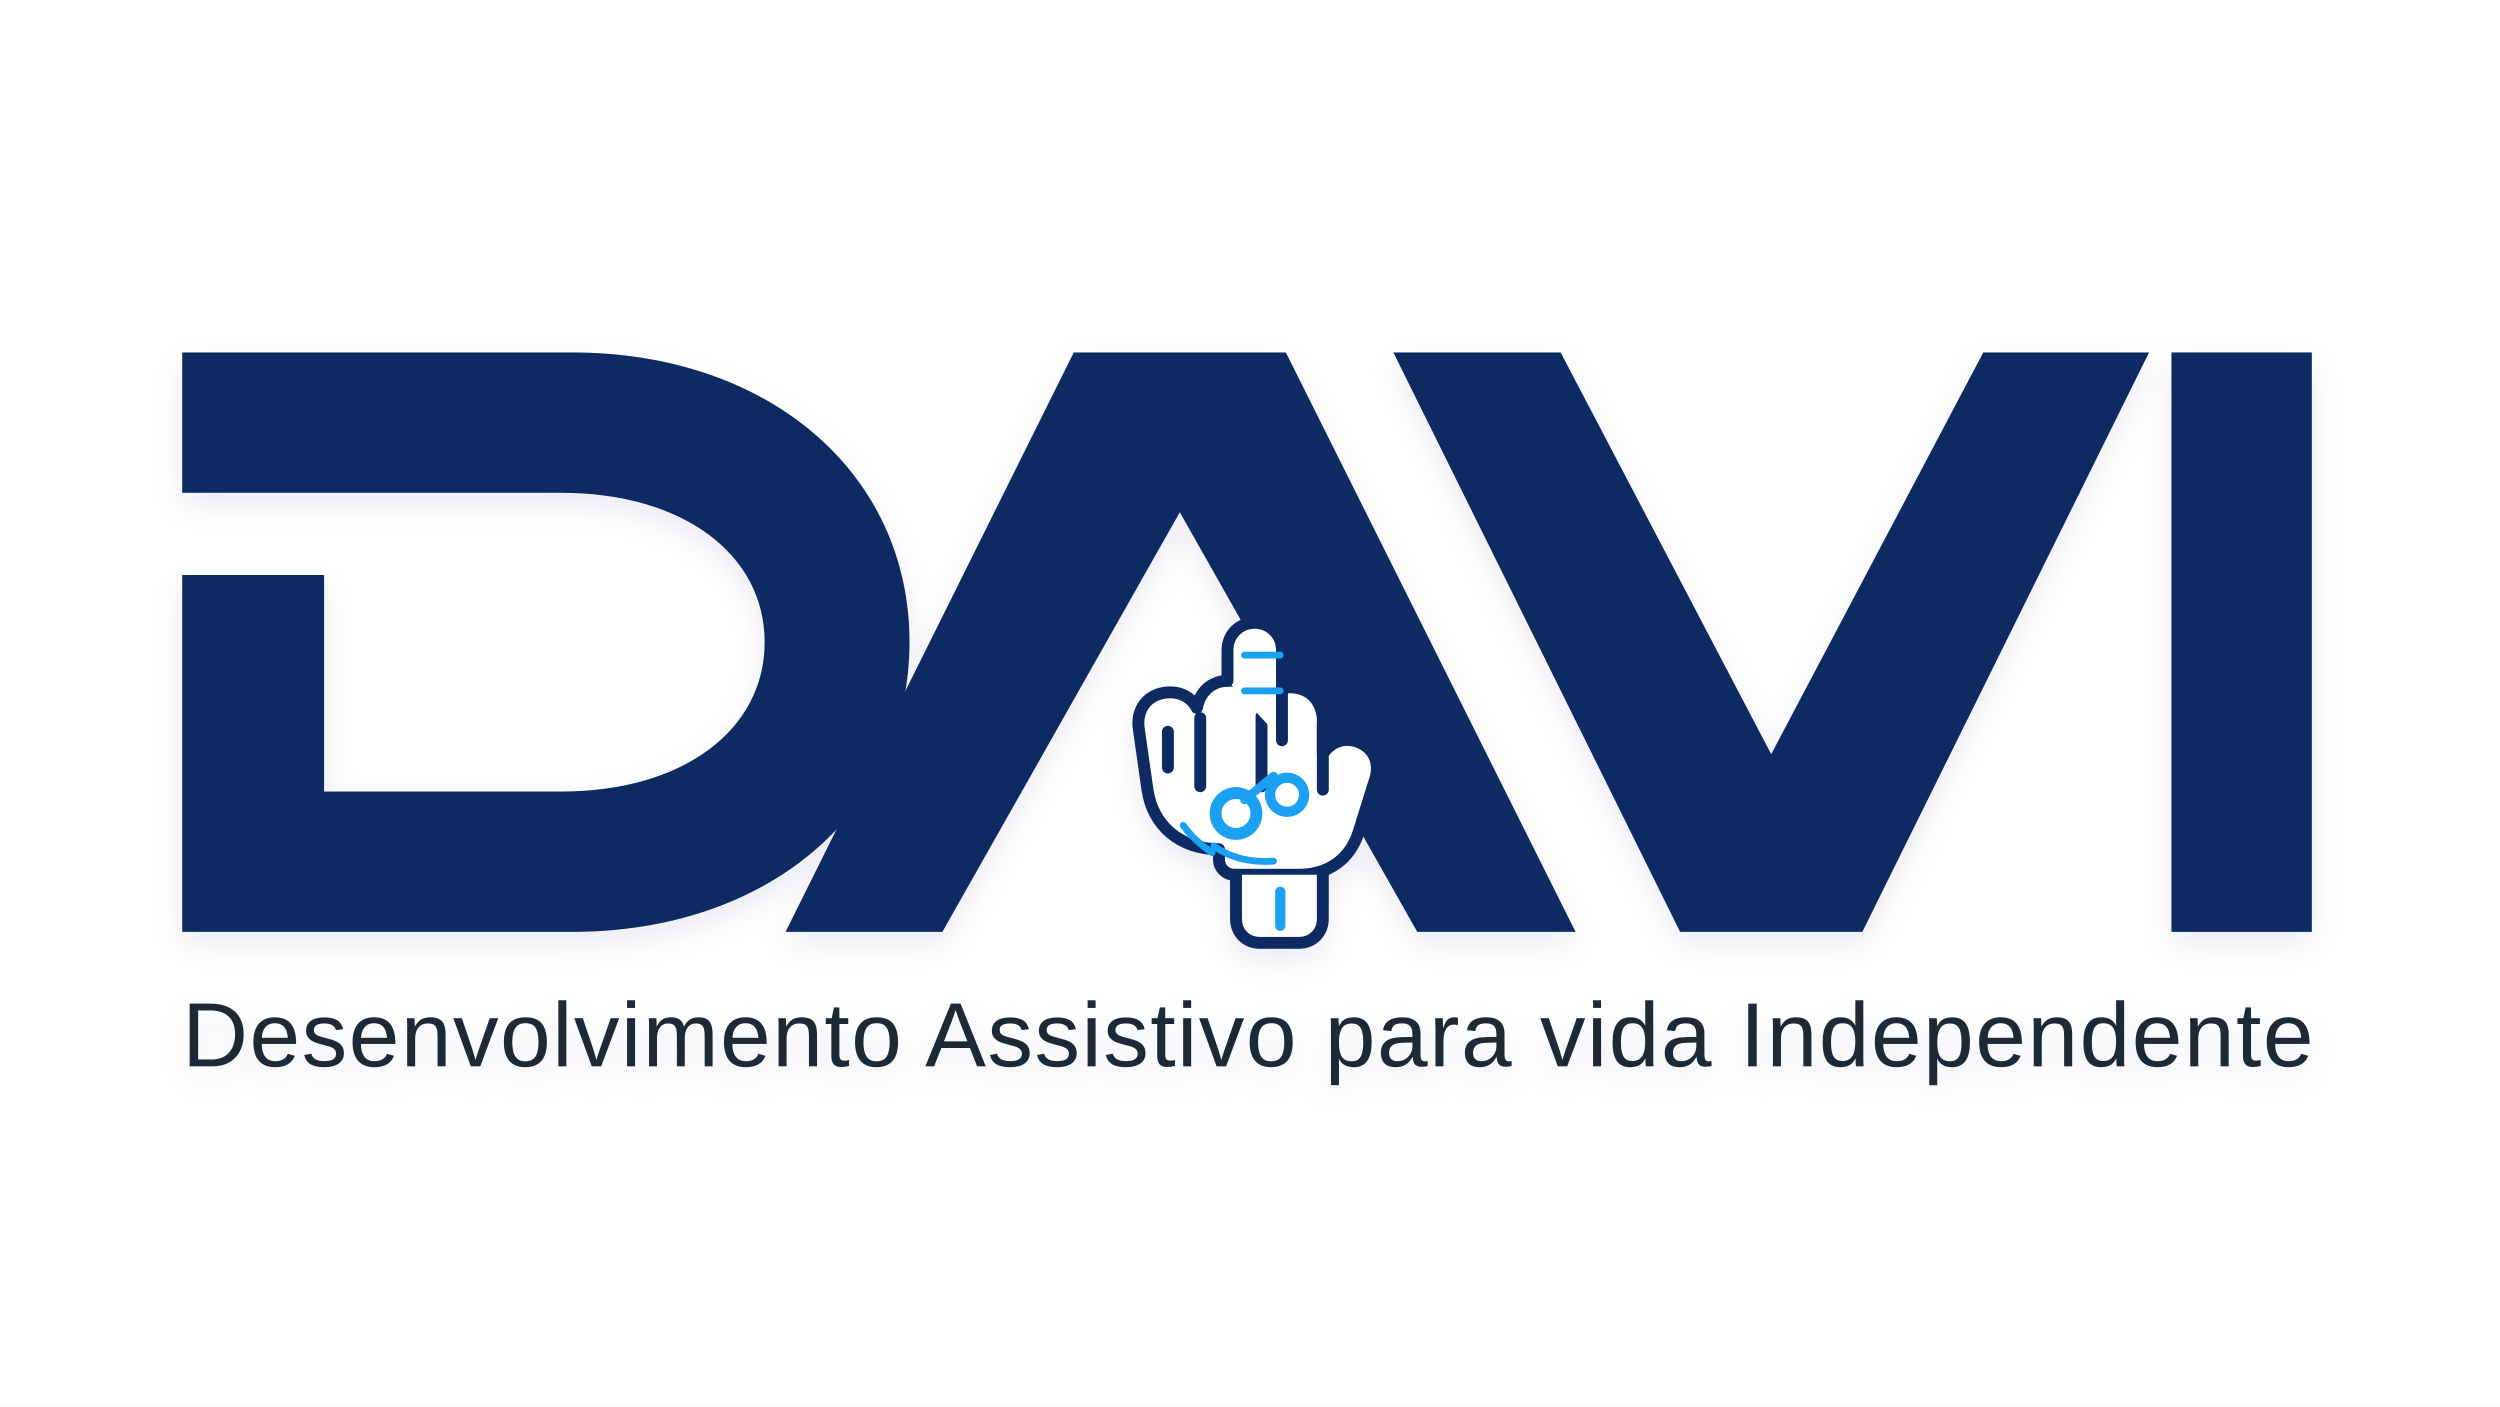
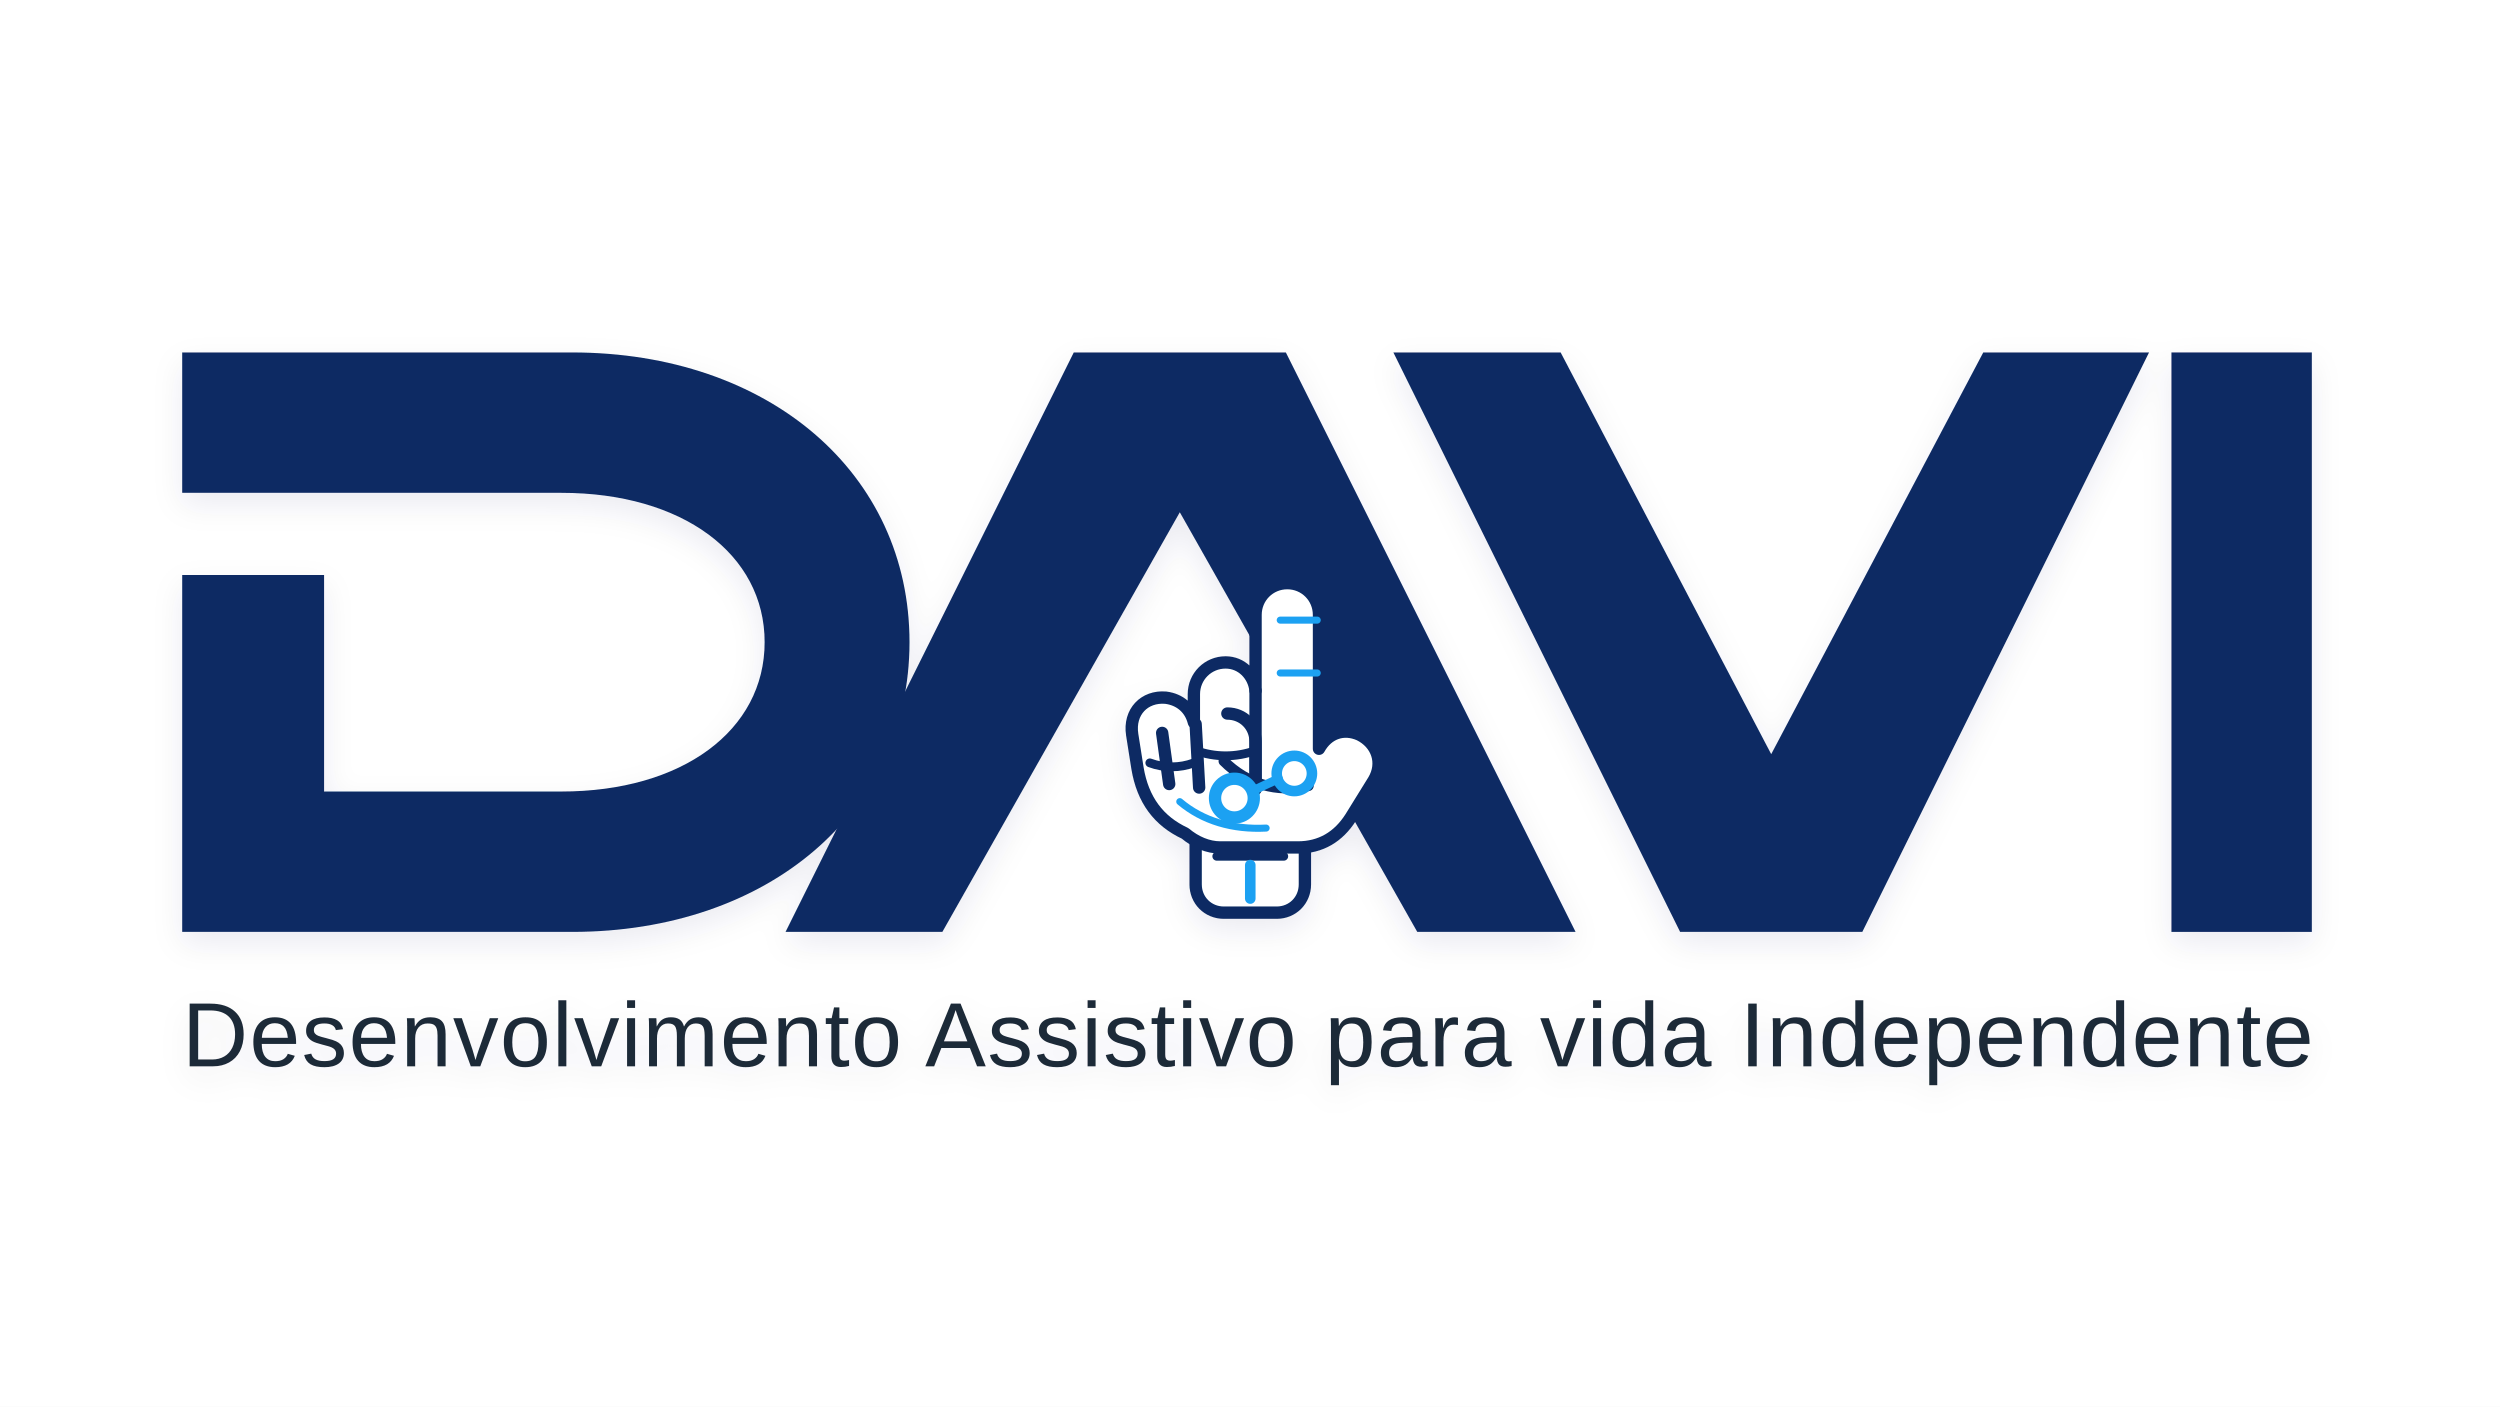
<svg xmlns="http://www.w3.org/2000/svg" width="1674" height="942" viewBox="0 0 1674 942" fill="none" role="img" aria-labelledby="title desc">
  <rect width="1674" height="942" fill="#FFFFFF" />
  <g filter="url(#softShadow)">
    <g fill="#082B63">
      <path d="M122 236H383C515 236 609 317 609 430C609 543 515 624 383 624H122V385H217V530H376C457 530 512 489 512 430C512 371 457 330 376 330H122V236Z" />
      <path d="M526 624L719 236H861L1055 624H949L790 343L631 624H526Z" />
      <path d="M933 236H1045L1186 505L1328 236H1439L1247 624H1125L933 236Z" />
      <path d="M1454 236H1548V624H1454V236Z" />
    </g>
-     <g transform="translate(733 425) scale(1.14)" stroke-linecap="round" stroke-linejoin="round">
-       <path d="M73 126C50 126 34 112 31 91L26 56C24 44 31 35 42 34C50 33 57 37 60 43C62 33 69 27 79 27C89 27 96 33 98 43C100 35 108 30 117 31C127 32 133 39 134 49V70C138 64 144 61 151 62C162 64 168 73 165 84L155 116C150 132 137 141 120 141H82C77 141 73 137 73 132V126Z" fill="#FFFFFF" stroke="#082B63" stroke-width="7" />
-       <path d="M62 89V49" stroke="#082B63" stroke-width="7" />
-       <path d="M98 89V48" stroke="#082B63" stroke-width="7" />
-       <path d="M134 91V53" stroke="#082B63" stroke-width="7" />
-       <path d="M43 78V57" stroke="#082B63" stroke-width="7" />
-       <path d="M83 141V167C83 175 89 181 97 181H120C128 181 134 175 134 167V141" fill="#FFFFFF" />
-       <path d="M83 141V167C83 175 89 181 97 181H120C128 181 134 175 134 167V141" stroke="#082B63" stroke-width="7" />
-       <path d="M109 151V171" stroke="#1DA1F2" stroke-width="6" />
-       <circle cx="83" cy="105" r="12" fill="#FFFFFF" stroke="#1DA1F2" stroke-width="7" />
-       <circle cx="113" cy="94" r="10" fill="#FFFFFF" stroke="#1DA1F2" stroke-width="6" />
-       <path d="M88 97L105 83" stroke="#1DA1F2" stroke-width="5" />
-       <path d="M70 124C79 131 92 134 105 133" stroke="#1DA1F2" stroke-width="4" />
-       <path d="M52 112C57 119 63 124 69 128" stroke="#1DA1F2" stroke-width="4" />
-       <path d="M78 27V9C78 0 85 -7 94 -7C103 -7 110 0 110 9V62" fill="#FFFFFF" />
-       <path d="M78 27V9C78 0 85 -7 94 -7C103 -7 110 0 110 9V62" stroke="#082B63" stroke-width="7" />
-       <path d="M88 33H109" stroke="#1DA1F2" stroke-width="4" />
-       <path d="M88 12H109" stroke="#1DA1F2" stroke-width="4" />
+     <g transform="translate(718 394) scale(1.18)" stroke-linecap="round" stroke-linejoin="round">
+       <path d="M70 138V168C70 177 77 184 86 184H116C125 184 132 177 132 168V138" fill="#FFFFFF" stroke="#082B63" stroke-width="7" />
+       <path d="M82 152H120" stroke="#082B63" stroke-width="5" />
+       <path d="M101 157V176" stroke="#1DA1F2" stroke-width="6" />
+       <path d="M64 139C49 132 40 120 37 102L34 83C32 70 41 61 53 62C61 63 67 68 69 76V60C69 50 77 42 87 42C96 42 103 49 104 58V15C104 5 112 -3 122 -3C132 -3 140 5 140 15V91C145 82 154 79 163 83C173 88 177 99 171 109L158 130C151 141 141 147 128 147H84C77 147 70 144 64 139Z" fill="#FFFFFF" stroke="#082B63" stroke-width="7" />
+       <path d="M104 58V111" stroke="#082B63" stroke-width="7" />
+       <path d="M70 77L72 113" stroke="#082B63" stroke-width="7" />
+       <path d="M51 82L55 111" stroke="#082B63" stroke-width="7" />
+       <path d="M88 71C97 71 104 78 104 87V114" stroke="#082B63" stroke-width="7" />
+       <path d="M118 18H139" stroke="#1DA1F2" stroke-width="4" />
+       <path d="M118 48H139" stroke="#1DA1F2" stroke-width="4" />
+       <path d="M86 98C99 111 116 116 134 112" stroke="#082B63" stroke-width="6" />
+       <path d="M61 121C74 132 91 137 110 136" stroke="#1DA1F2" stroke-width="4" />
+       <circle cx="92" cy="119" r="11" fill="#FFFFFF" stroke="#1DA1F2" stroke-width="7" />
+       <circle cx="126" cy="105" r="10" fill="#FFFFFF" stroke="#1DA1F2" stroke-width="6" />
+       <path d="M102 115L117 108" stroke="#1DA1F2" stroke-width="5" />
+       <path d="M44 99C52 102 61 102 69 99" stroke="#082B63" stroke-width="5" />
+       <path d="M70 92C81 96 93 96 104 92" stroke="#082B63" stroke-width="5" />
    </g>
    <text x="122" y="714" fill="#1F2937" font-family="Arial, Helvetica, sans-serif" font-size="61" font-weight="500" letter-spacing="1">Desenvolvimento Assistivo para vida Independente</text>
  </g>
  <defs>
    <filter id="softShadow" x="80" y="196" width="1510" height="560" filterUnits="userSpaceOnUse" color-interpolation-filters="sRGB">
      <feDropShadow dx="0" dy="8" stdDeviation="10" flood-color="#082B63" flood-opacity="0.08" />
    </filter>
  </defs>
</svg>
